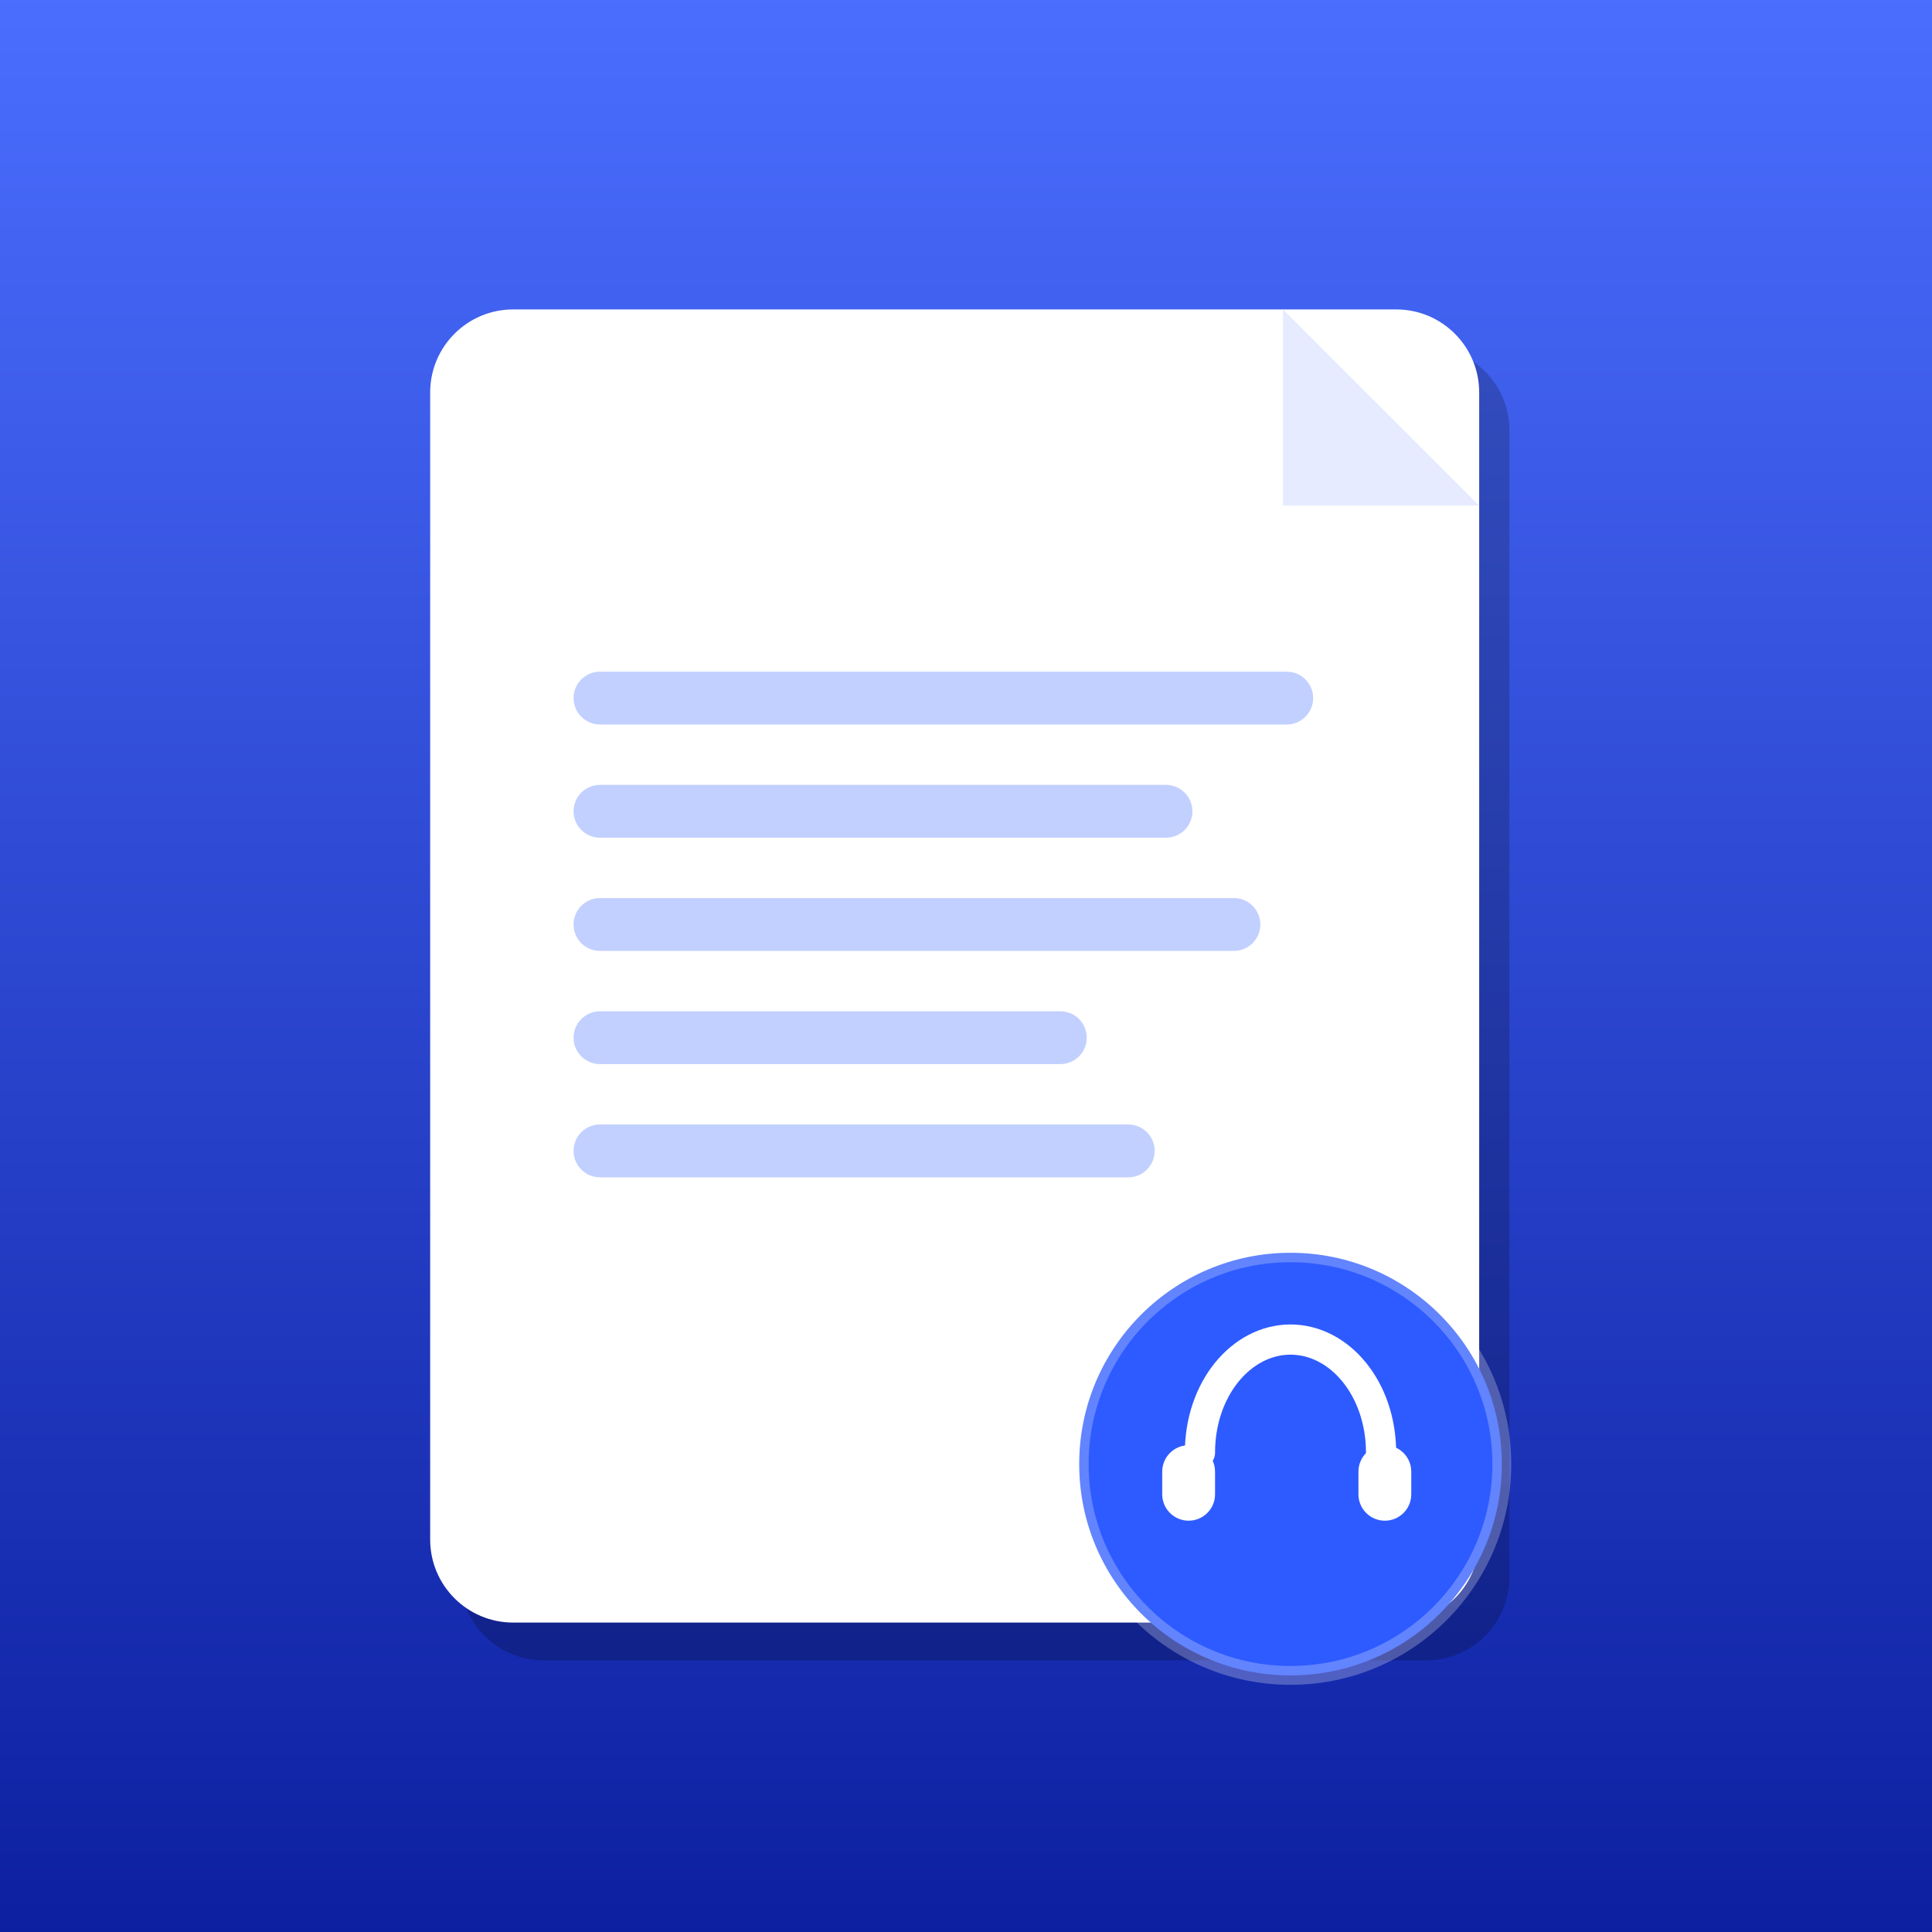
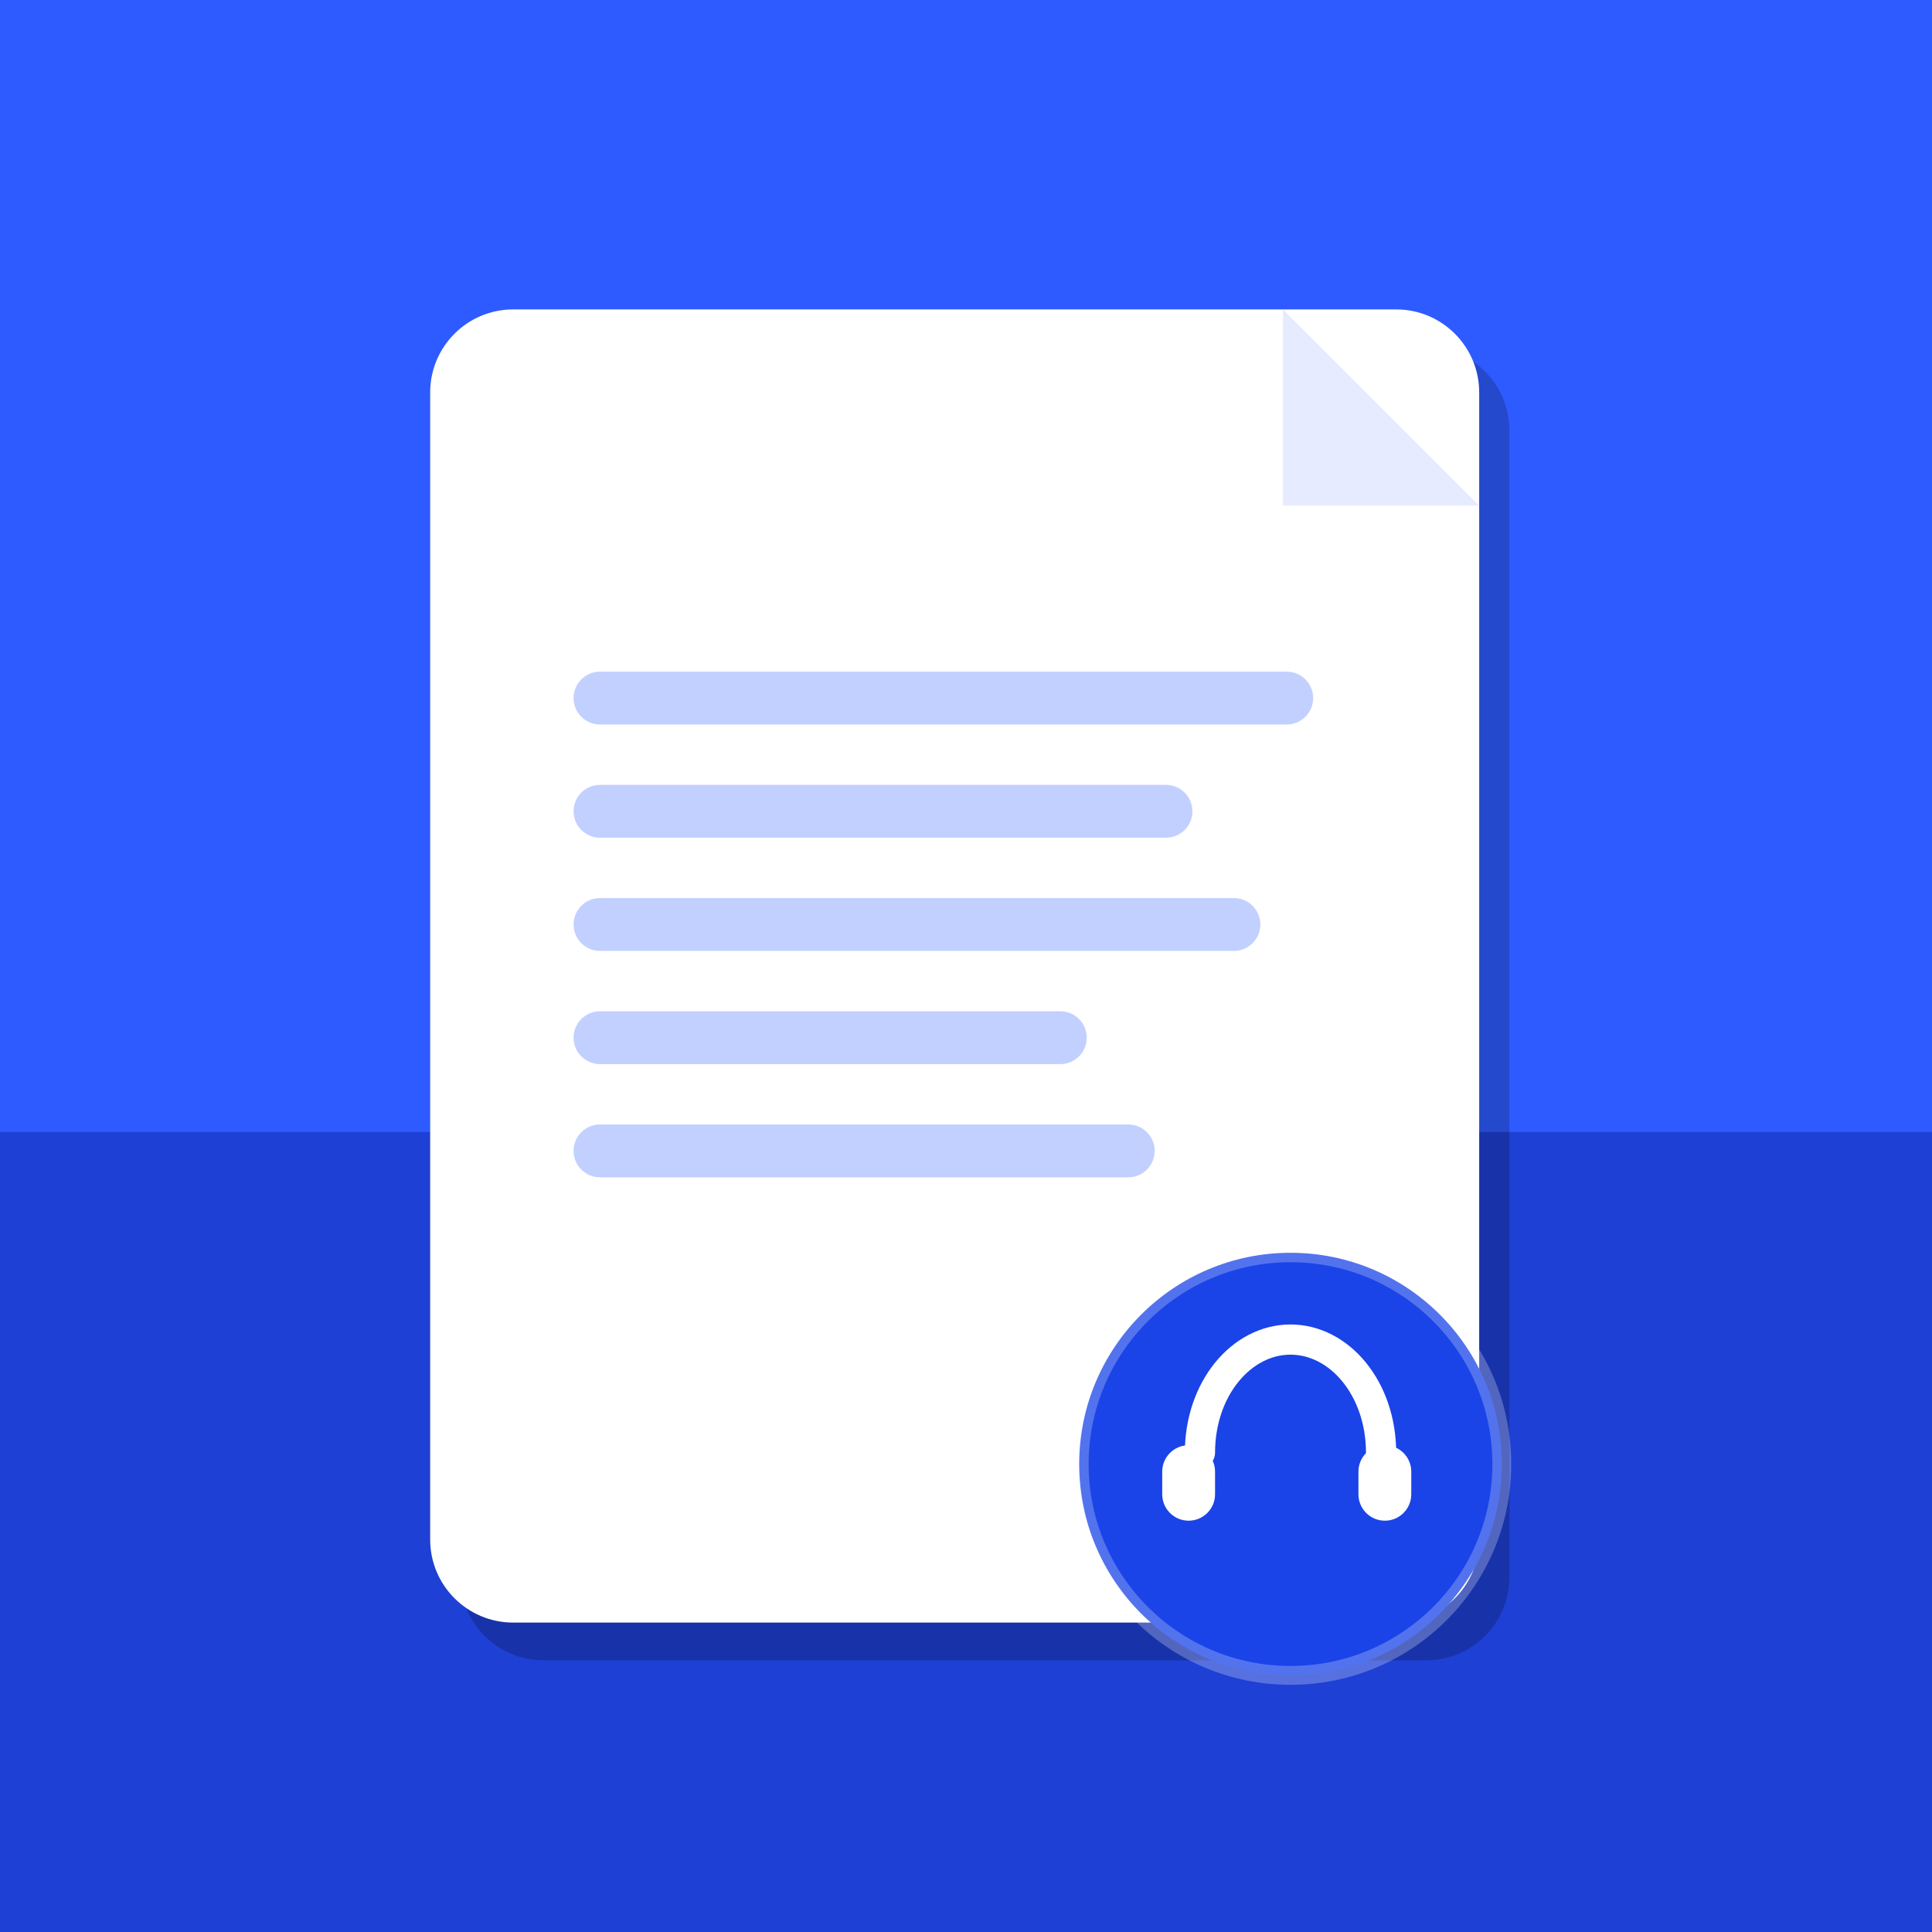
<svg xmlns="http://www.w3.org/2000/svg" viewBox="0 0 512 512">
-   <defs>
-     <linearGradient id="bg" x1="0" y1="0" x2="0" y2="1">
-       <stop offset="0%" stop-color="#4B6EFF" />
-       <stop offset="100%" stop-color="#0C1FA0" />
-     </linearGradient>
-   </defs>
-   <rect width="512" height="512" fill="url(#bg)" />
+   <rect width="512" height="512" fill="#2E5BFF" />
+   <rect x="0" y="300" width="512" height="212" fill="#0C1FA0" opacity="0.45" />
  <rect x="122" y="92" width="278" height="348" rx="22" fill="rgba(0,0,0,0.20)" />
  <rect x="114" y="82" width="278" height="348" rx="22" fill="white" />
  <path d="M340 82 L392 134 H340 V82 Z" fill="rgba(46,91,255,0.12)" />
  <rect x="152" y="178" width="196" height="14" rx="7" fill="#C2D0FF" />
  <rect x="152" y="208" width="164" height="14" rx="7" fill="#C2D0FF" />
  <rect x="152" y="238" width="182" height="14" rx="7" fill="#C2D0FF" />
  <rect x="152" y="268" width="136" height="14" rx="7" fill="#C2D0FF" />
  <rect x="152" y="298" width="154" height="14" rx="7" fill="#C2D0FF" />
-   <circle cx="342" cy="388" r="56" fill="#2E5BFF" />
+   <circle cx="342" cy="388" r="56" fill="#1A44E8" />
  <circle cx="342" cy="388" r="56" fill="none" stroke="white" stroke-width="5" opacity="0.25" />
  <path d="M318 385 C318 368 329 355 342 355 C355 355 366 368 366 385" fill="none" stroke="white" stroke-width="8" stroke-linecap="round" />
  <rect x="308" y="383" width="14" height="20" rx="7" fill="white" />
  <rect x="360" y="383" width="14" height="20" rx="7" fill="white" />
</svg>
